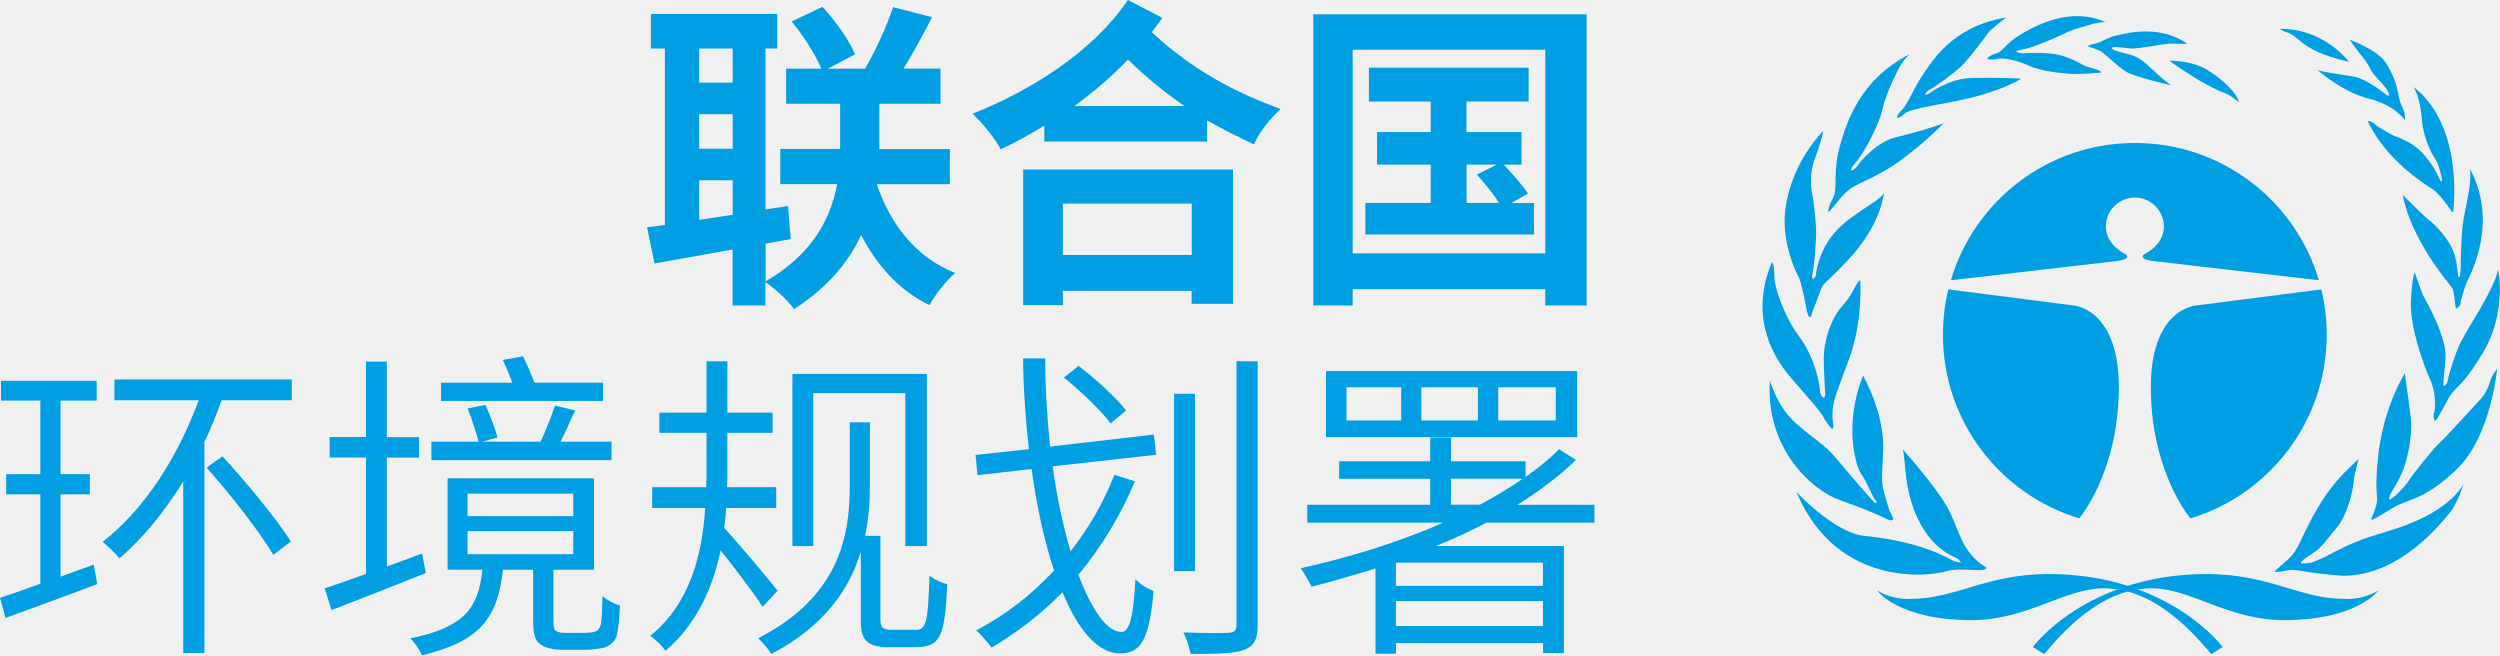
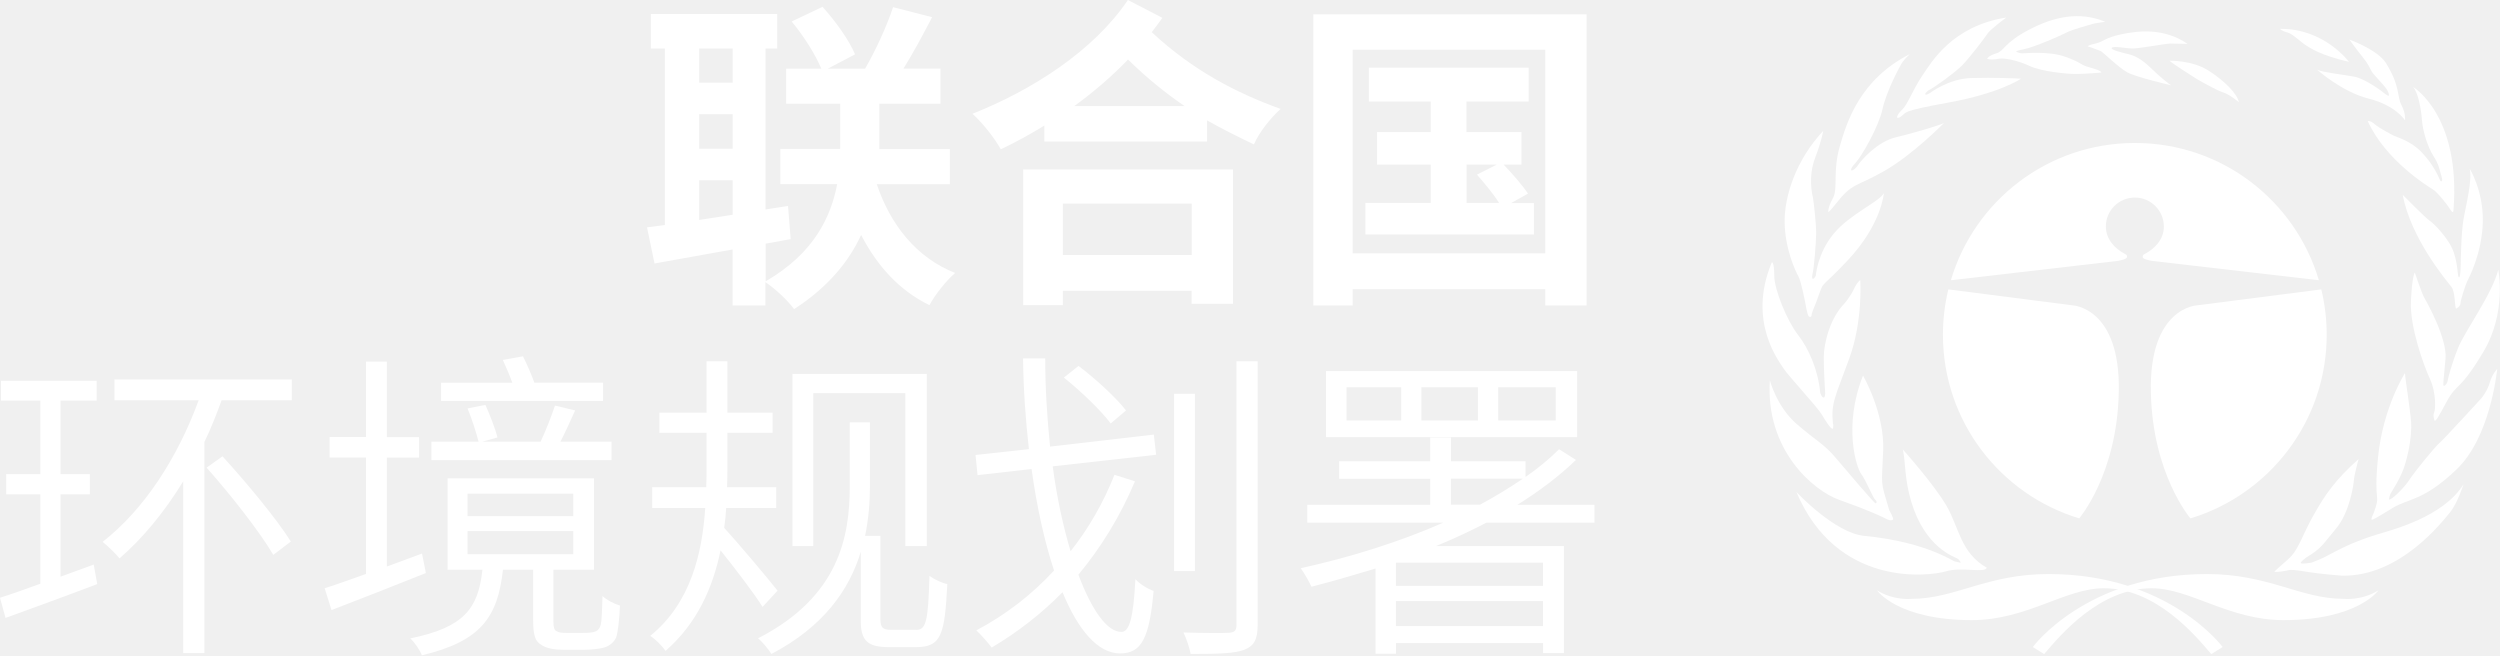
<svg xmlns="http://www.w3.org/2000/svg" version="1.1" id="Layer_1" x="0px" y="0px" viewBox="0 0 226.77 59.45" style="enable-background:new 0 0 226.77 59.45;" xml:space="preserve">
  <style type="text/css">
		.unep_0 {
- 			fill: #009EE2;
+ 			fill: #fff;
		}
	</style>
  <g>
    <g>
      <g>
        <g>
          <g>
            <g>
              <g>
                <path class="unep_0" d="M188.6,47.02c-7.15-2.16-12.36-8.8-12.36-16.65c0-1.42,0.17-2.8,0.49-4.12l11.29,1.45         c0,0,4.34,0.19,4.17,7.87C192.04,43.02,188.6,47.02,188.6,47.02z" />
                <path class="unep_0" d="M198.69,47.02c7.15-2.16,12.36-8.8,12.36-16.65c0-1.42-0.17-2.8-0.49-4.12l-11.29,1.45         c0,0-4.34,0.19-4.17,7.87C195.25,43.02,198.69,47.02,198.69,47.02z" />
                <path class="unep_0" d="M193.65,17.92c1.45,0,2.63,1.18,2.63,2.63c0,1.13-0.78,1.98-1.72,2.48c-0.12,0.06-0.22,0.11-0.2,0.29         c0.02,0.19,0.56,0.29,0.8,0.34l15.18,1.76c-2.13-7.2-8.79-12.45-16.68-12.45h-0.02c-7.89,0-14.55,5.25-16.68,12.45         l15.18-1.76c0.23-0.05,0.77-0.15,0.8-0.34c0.02-0.18-0.08-0.23-0.2-0.29c-0.94-0.5-1.72-1.35-1.72-2.48         C191.01,19.1,192.19,17.92,193.65,17.92L193.65,17.92z" />
              </g>
              <g>
                <path class="unep_0" d="M200.58,59.33l1.03-0.64c0,0-4.88-6.62-15.8-6.62c-5.59,0-8.48,2.25-12.4,2.25c0,0-1.61,0.19-3.15-0.77         c0,0,1.86,2.7,8.61,2.7c4.95,0,8.48-2.89,11.95-2.89C195.57,53.36,199.1,57.6,200.58,59.33z" />
              </g>
              <g>
                <path class="unep_0" d="M185.42,59.33l-1.03-0.64c0,0,4.88-6.62,15.8-6.62c5.59,0,8.48,2.25,12.4,2.25c0,0,1.61,0.19,3.15-0.77         c0,0-1.86,2.7-8.61,2.7c-4.95,0-8.48-2.89-11.95-2.89C190.43,53.36,186.9,57.6,185.42,59.33z" />
              </g>
              <path class="unep_0" d="M180.22,51.5c-0.19,0.51-2.28-0.1-3.69,0.32c-1.58,0.47-9.92,1.48-13.58-7.19c0,0,3.47,3.73,6.17,3.98        c2.7,0.26,5.65,0.9,8.16,2.31l0.58,0.13c0,0-0.08-0.26-0.32-0.39c-0.33-0.18-2.93-1.02-4.17-5.14        c-0.64-2.12-0.51-3.66-0.77-4.75c0,0,2.83,3.15,3.98,5.14C177.72,47.9,177.85,50.15,180.22,51.5z" />
              <path class="unep_0" d="M171.71,47.13c-0.21,0.21-0.74-0.13-0.93-0.22c-0.19-0.1-1.58-0.73-3.95-1.57        c-2.34-0.83-6.71-4.53-6.29-10.85c0,0,0.61,2.38,2.41,3.95c1.8,1.57,2.44,1.77,3.53,3.05c1.09,1.28,3.56,4.21,3.66,4.17        c0.1-0.03,0.13-0.19-0.06-0.35c-0.19-0.16-0.83-1.77-1.25-2.31c-0.42-0.55-1.67-4.3,0.16-8.93c0,0,1.96,3.37,1.83,6.78        c-0.13,3.4-0.29,2.6,0.55,5.43C171.36,46.26,171.81,47.04,171.71,47.13z" />
              <path class="unep_0" d="M166.25,38.88c-0.12,0.12-0.61-0.61-1-1.28c-0.39-0.67-3.08-3.56-3.44-4.14        c-0.35-0.58-3.37-4.24-1.09-9.67c0,0,0.22-0.06,0.22,1.22s1.19,4.14,2.15,5.36c0.96,1.22,1.83,3.18,2.02,5.27        c0,0,0.13,0.39,0.29,0.42c0.16,0.03,0.16-0.39,0.16-0.39s-0.13-1.93-0.13-3.24c0-1.32,0.58-3.56,1.83-4.85        c0,0,0.58-0.64,0.93-1.41c0,0,0.22-0.51,0.55-0.77c0,0,0.26,3.69-1,7.13c-1.25,3.44-1.67,4.01-1.48,5.88        C166.29,38.4,166.32,38.81,166.25,38.88z" />
              <path class="unep_0" d="M164.13,28.73c-0.13,0-0.22-0.45-0.29-0.8c-0.06-0.35-0.45-2.41-0.71-2.86c-0.26-0.45-1.22-2.5-1.25-4.91        s1.06-5.68,3.5-8.29c0,0-0.1,0.77-0.74,2.47c-0.64,1.7-0.26,3.31-0.19,3.6c0.06,0.29,0.29,2.28,0.29,3.21        c0,0.74-0.19,3.28-0.35,3.79c0,0-0.06,0.35,0.06,0.35c0.13,0,0.26-0.29,0.26-0.29s0.13-1.99,1.61-3.79        c1.48-1.8,4.14-2.89,4.56-3.69c0,0-0.19,2.83-3.31,6.13c-2.77,2.95-1.96,1.45-2.86,3.85c0,0-0.39,0.9-0.39,1.09        C164.33,28.8,164.13,28.73,164.13,28.73z" />
              <path class="unep_0" d="M165.84,19.23c0,0-0.06-0.39,0.42-1.25c0.48-0.87-0.03-2.41,0.61-4.66c0.64-2.25,1.83-6.1,6.36-8.41        c0,0-0.45,0.42-0.67,0.74c-0.22,0.32-1.45,2.63-1.8,4.24c-0.35,1.61-1.89,4.3-2.47,4.91c-0.58,0.61-0.32,0.67-0.32,0.67        s0.29-0.06,0.58-0.51c0.29-0.45,1.77-2.12,3.4-2.5c1.64-0.39,4.24-1.16,4.4-1.32c0,0-2.83,2.89-5.43,4.37        c-2.6,1.48-2.89,1.03-4.43,3.02C166.48,18.52,165.96,19.23,165.84,19.23z" />
              <path class="unep_0" d="M172.07,10.65c0,0,0-0.26,0.48-0.71c0.48-0.45,0.96-1.8,1.8-3.05c0.84-1.25,2.73-4.53,7.64-5.3        c0,0-1.48,1.09-1.7,1.45c-0.22,0.35-1.67,2.25-2.31,2.89s-2.47,1.99-3.08,2.28c0,0-0.32,0.26-0.26,0.35        c0.06,0.1,0.39-0.1,0.39-0.1s1.7-1.32,3.76-1.38c2.06-0.06,4.21,0.03,4.53,0.06c0,0-1.93,1.32-6.52,2.15        c-4.59,0.84-3.73,0.87-4.43,1.32C172.35,10.62,172.19,10.75,172.07,10.65z" />
              <path class="unep_0" d="M180.25,5.32c0,0,0.1-0.26,0.83-0.48c0.74-0.22,0.67-0.93,2.92-2.12c2.25-1.19,4.59-1.73,6.97-0.74        c0,0-1,0.13-1.16,0.19c-0.16,0.06-1.86,0.51-2.34,0.77c-0.48,0.26-2.95,1.35-3.95,1.54c-1,0.19-0.51,0.26-0.51,0.26        s0.22,0.1,0.42,0.1s2.41-0.22,3.85,0.29c1.45,0.51,1.41,0.71,1.99,0.9c0.58,0.19,1.25,0.32,1.35,0.55c0,0-1.45,0.13-2.31,0.13        c-0.87,0-3.15-0.22-4.24-0.74c-1.09-0.51-2.34-0.74-2.76-0.64C180.9,5.42,180.38,5.42,180.25,5.32z" />
              <path class="unep_0" d="M189.37,4.2c0,0,0.1-0.13,0.74-0.26c0.64-0.13,0.8-0.51,2.31-0.83s3.85-0.61,6.01,0.87        c0,0-1.32-0.03-1.61-0.03s-2.79,0.45-3.37,0.45c-0.58,0-1.73-0.26-1.89-0.06c-0.16,0.19,1.06,0.45,1.25,0.51        c0.19,0.06,1.06,0.13,2.15,1.19c1.09,1.06,1.86,1.64,1.99,1.7c0,0-3.21-0.74-4.01-1.19c-0.8-0.45-2.18-1.83-2.41-1.93        C190.31,4.52,189.37,4.2,189.37,4.2z" />
              <path class="unep_0" d="M196.79,5.51c0,0,2.02-0.06,3.5,0.87s2.67,2.15,2.79,2.89c0,0-0.84-0.71-1.38-0.87        c-0.55-0.16-2.09-1.03-2.41-1.22C198.98,6.99,197.11,5.8,196.79,5.51z" />
              <path class="unep_0" d="M206.3,51.85c0,0,0.29-0.29,1.25-1.12c0.96-0.84,1.22-2.06,2.28-3.95c1.06-1.89,1.96-3.21,4.11-5.14        c0,0-0.39,1.45-0.42,1.89c-0.03,0.45-0.39,2.95-1.61,4.4c-1.22,1.45-1.28,1.77-2.7,2.63c0,0-0.55,0.39-0.51,0.51        c0.03,0.13,0.96-0.03,0.96-0.03s1.03-0.39,1.35-0.58c0.32-0.19,1.77-0.93,2.34-1.16c0.58-0.22,1.06-0.45,2.34-0.84        c1.28-0.39,5.94-1.57,7.77-4.53c0,0-0.55,1.73-1.22,2.54c-0.67,0.8-4.5,5.84-9.79,5.75c0,0-2.09-0.16-3.18-0.35        c-1.09-0.19-1.48-0.19-1.64-0.16C207.49,51.76,206.46,51.95,206.3,51.85z" />
              <path class="unep_0" d="M218.15,33.84c0,0-1.99,3.11-2.44,7.61s0.32,3.15-0.42,5.14c0,0-0.26,0.51-0.16,0.55        c0.1,0.03,0.48-0.19,1.89-1.06c1.41-0.87,2.79-0.61,5.81-3.5c3.02-2.89,3.63-8.64,3.69-9.12c0,0-0.45,0.45-0.67,1.22        c-0.22,0.77-0.71,1.38-0.8,1.48c-0.1,0.1-3.37,3.69-3.76,4.01c-0.39,0.32-2.31,2.67-2.73,3.34c-0.42,0.67-1.64,1.89-1.86,1.8        c0,0,0.03-0.29,0.13-0.51c0.1-0.22,1-1.45,1.38-2.86c0.39-1.41,0.48-2.28,0.51-3.18C218.76,37.85,218.18,34.54,218.15,33.84z" />
              <path class="unep_0" d="M220.84,38.17c0,0-0.2-0.47-0.03-0.8c0.1-0.19,0.19-1.73-0.39-2.99c-0.58-1.25-1.83-4.72-1.73-7.03        c0.1-2.31,0.35-2.63,0.35-2.63s0.64,1.89,0.83,2.22s2.12,3.73,1.96,5.59c-0.16,1.86-0.26,2.44-0.16,2.47        c0.1,0.03,0.32-0.22,0.35-0.45c0.03-0.22,0.35-1.51,0.96-3.02c0.61-1.51,3.08-4.85,3.63-7.06c0,0,0.8,3.85-1.35,7.45        c-2.15,3.6-2.38,2.79-3.28,4.43C221.1,37.98,220.97,38.17,220.84,38.17z" />
              <path class="unep_0" d="M222.8,27.99c-0.16-0.03-0.06-1.51-0.45-1.99c-0.39-0.48-3.69-4.4-4.4-8.32c0,0,2.09,2.12,2.44,2.34        c0.35,0.22,1.77,1.64,2.18,2.86c0.42,1.22,0.32,2.25,0.48,2.28c0.16,0.03,0.16-1.35,0.16-1.35s0.03-2.7,0.26-3.98        c0.22-1.28,0.8-3.44,0.55-4.53c0,0,1.25,1.99,1.19,4.82c-0.06,2.83-1.25,5.07-1.41,5.39c-0.16,0.32-0.61,1.7-0.61,1.99        C223.19,27.8,222.8,27.99,222.8,27.99z" />
              <path class="unep_0" d="M218.89,7.89c0,0,4.34,2.57,3.66,11.18c0,0,0,0.39-0.26-0.03c-0.26-0.42-1.19-1.61-1.61-1.86        c-0.42-0.26-4.27-2.6-5.91-6.2c0,0,0.26-0.06,0.64,0.29c0.39,0.35,1.57,0.96,1.77,1.06c0.19,0.1,1.54,0.45,2.54,1.54        s1.35,1.89,1.64,2.54c0,0,0.29,0.22,0.1-0.42c-0.19-0.64-0.22-1.06-0.74-1.86c-0.51-0.8-0.96-2.25-1.03-3.24        C219.62,9.88,219.34,8.4,218.89,7.89z" />
              <path class="unep_0" d="M218.15,10.91c0,0,0.1-0.58-0.32-1.38c-0.42-0.8-0.09-1.7-1.41-3.82c-0.74-1.19-3.31-2.12-3.31-2.12        s0.74,1.03,1.22,1.61c0.48,0.58,0.64,1,0.8,1.28c0.16,0.29,1.05,1.15,1.38,1.64c0.06,0.1,0.19,0.35,0.19,0.51        s-0.35-0.1-0.45-0.19c-0.1-0.1-1.67-1.28-2.67-1.48c-1-0.19-2.89-0.39-3.4-0.64c0,0,2.25,2.02,4.69,2.63        C217.31,9.56,218.15,10.91,218.15,10.91z" />
              <path class="unep_0" d="M213.07,5.61c0,0-2.25-3.05-6.26-2.99c0,0,0.22,0.22,0.67,0.32c0.45,0.1,1.25,0.9,1.67,1.16        C209.57,4.36,210.44,5,213.07,5.61z" />
            </g>
          </g>
        </g>
      </g>
    </g>
    <g>
      <g>
        <g>
          <path class="unep_0" d="M79.53,16.7c1.21,3.63,3.57,6.67,7.11,8.06c-0.8,0.68-1.83,1.98-2.33,2.92c-2.74-1.33-4.75-3.57-6.2-6.37      c-1.09,2.39-3.01,4.75-6.08,6.73c-0.56-0.77-1.68-1.83-2.6-2.45v2.12h-2.98v-5.08c-2.57,0.47-5.02,0.89-7.08,1.27l-0.68-3.28      l1.62-0.21V4.4h-1.27V1.27H70.5V4.4h-1.06V19l2.04-0.32l0.24,3.01l-2.27,0.41v3.42c4.43-2.57,5.93-5.9,6.49-8.82h-5.16v-3.19      h5.43v-0.33V9.41h-4.9V6.23h3.19c-0.53-1.27-1.62-3.01-2.69-4.28l2.8-1.33c1.18,1.3,2.42,3.04,2.95,4.31l-2.48,1.3h3.39      c0.91-1.56,1.98-3.87,2.54-5.58l3.54,0.91c-0.83,1.59-1.74,3.3-2.6,4.66h3.36v3.19h-5.55v3.81v0.3h6.4v3.19H79.53z M63.42,4.4      v3.1h3.04V4.4H63.42z M63.42,13.49h3.04v-3.13h-3.04V13.49z M66.46,19.48v-3.13h-3.04v3.6L66.46,19.48z" />
          <path class="unep_0" d="M105.44,1.62c-0.32,0.44-0.65,0.89-0.97,1.3c3.78,3.51,7.7,5.52,11.69,6.96c-0.91,0.83-1.95,2.12-2.42,3.22      c-1.42-0.68-2.86-1.39-4.25-2.18v1.92H94.73v-1.45c-1.3,0.8-2.63,1.53-3.95,2.15c-0.56-1-1.59-2.33-2.57-3.22      C93.64,8.17,99.21,4.6,102.31,0L105.44,1.62z M92.81,15.37h19.03v12.19h-3.75v-1.18H96.41v1.3h-3.6V15.37z M96.41,18.47v4.66      h11.69v-4.66H96.41z M107.45,9.62c-1.68-1.15-3.39-2.51-5.13-4.22c-1.5,1.56-3.13,2.95-4.87,4.22H107.45z" />
          <path class="unep_0" d="M143.92,1.3v26.41h-3.75v-1.48H122.7v1.48h-3.57V1.3H143.92z M140.17,22.99V4.51H122.7v18.47H140.17z       M139.14,18.41v2.86h-15.29v-2.86h5.93v-3.48h-4.87v-2.95h4.87V9.21h-5.61V6.14h14.49v3.07h-5.64v2.77h4.99v2.95h-1.62      c0.8,0.83,1.74,1.92,2.21,2.63l-1.53,0.86H139.14z M133.03,18.41h2.95c-0.5-0.8-1.33-1.8-2.01-2.57l1.8-0.91h-2.74V18.41z" />
        </g>
      </g>
      <g>
        <g>
          <path class="unep_0" d="M8.5,51.21l0.32,1.77c-2.86,1.09-5.96,2.21-8.32,3.07L0,54.22c1.03-0.32,2.27-0.77,3.66-1.27v-8.11h-3.1      v-1.83h3.1v-6.67H0.09v-1.8h8.68v1.8H5.49v6.67h2.66v1.83H5.49v7.47L8.5,51.21z M26.47,34.42v1.89H20.1      c-0.47,1.3-0.97,2.57-1.56,3.78v19.15h-1.92V43.66c-1.68,2.74-3.63,5.13-5.78,6.99c-0.32-0.41-1.06-1.12-1.53-1.5      c3.78-2.95,6.79-7.61,8.71-12.84h-7.64v-1.89H26.47z M20.18,41.39c2.21,2.42,4.93,5.7,6.2,7.73l-1.59,1.21      c-1.21-2.07-3.87-5.46-6.05-7.91L20.18,41.39z" />
          <path class="unep_0" d="M38.63,51.98c-2.95,1.18-6.11,2.42-8.56,3.36l-0.62-1.98c1.03-0.32,2.33-0.8,3.75-1.3V41.5h-3.3v-1.86h3.3      V32.8h1.89v6.85h2.92v1.86h-2.92v9.88l3.19-1.18L38.63,51.98z M52.88,57.41c0.41,0,0.92-0.03,1.09-0.12      c0.24-0.06,0.44-0.29,0.53-0.65c0.09-0.41,0.12-1.36,0.15-2.57c0.38,0.35,1.06,0.71,1.59,0.86c-0.06,1.18-0.18,2.42-0.35,2.89      c-0.21,0.44-0.56,0.74-1.06,0.91c-0.41,0.12-1.21,0.21-1.8,0.21h-1.98c-0.68,0-1.53-0.12-1.98-0.47c-0.5-0.3-0.71-0.77-0.71-2.3      v-4.49h-2.74c-0.47,4.31-2.01,6.49-7.35,7.76c-0.18-0.47-0.68-1.21-1.06-1.53c4.87-1,6.17-2.69,6.55-6.23H40.6v-8.29h13.28v8.29      H50.2v4.69c0,0.5,0.06,0.8,0.3,0.89c0.18,0.12,0.47,0.15,0.86,0.15H52.88z M55.48,41.74H39.13v-1.68h4.28      c-0.21-0.8-0.59-2.04-1-3.01l1.62-0.32c0.41,0.91,0.91,2.18,1.09,2.95l-1.36,0.38h5.28c0.47-1,1-2.36,1.3-3.27l1.83,0.44      c-0.44,0.97-0.91,2.01-1.33,2.83h4.63V41.74z M54.71,36.37h-14.7v-1.65h6.46c-0.24-0.68-0.56-1.42-0.86-2.07l1.83-0.33      c0.35,0.71,0.77,1.65,1.03,2.39h6.23V36.37z M42.41,46.82H52v-2.04h-9.59V46.82z M42.41,50.27H52v-2.1h-9.59V50.27z" />
          <path class="unep_0" d="M69.17,55.05c-0.71-1.15-2.51-3.51-3.81-5.13c-0.68,3.31-2.1,6.61-4.99,9.12      c-0.27-0.41-0.91-1.06-1.39-1.36c3.72-3.01,4.72-7.58,4.99-11.6h-4.81v-1.89h4.9c0.03-0.62,0.03-1.27,0.03-1.86v-3.07h-4.28      v-1.83h4.28v-4.66h1.89v4.66h4.1v1.83h-4.1v3.07c0,0.59,0,1.24-0.03,1.86h4.46v1.89h-4.54c-0.03,0.59-0.09,1.18-0.18,1.8      c1.15,1.24,4.13,4.78,4.84,5.7L69.17,55.05z M83.07,57.14c0.94,0,1.12-0.74,1.24-4.9c0.5,0.35,1.15,0.65,1.62,0.74      c-0.24,4.6-0.53,5.72-2.86,5.72h-2.45c-1.8,0-2.54-0.5-2.54-2.33v-6.32c-1.03,3.42-3.36,6.79-8.11,9.27      c-0.24-0.41-0.86-1.15-1.21-1.42c7.38-3.78,8.32-9.27,8.32-13.81v-5.78h1.83v5.81c0,1.42-0.12,2.95-0.44,4.49h1.39v7.55      c0,0.8,0.24,0.97,1,0.97H83.07z M73.77,49.53h-1.89V33.92h12.19v15.61h-1.95V35.66h-8.35V49.53z" />
          <path class="unep_0" d="M95.49,42.3c0.38,2.89,0.97,5.52,1.62,7.7c1.62-2.04,2.98-4.4,3.98-6.93l1.86,0.59      c-1.33,3.16-3.07,5.99-5.13,8.47c1.21,3.22,2.6,5.19,3.9,5.19c0.74,0,1.09-1.33,1.27-4.78c0.41,0.44,1.12,0.89,1.65,1.06      c-0.38,4.34-1.12,5.67-3.04,5.67c-2.01,0-3.81-2.12-5.22-5.55c-1.95,1.98-4.13,3.66-6.43,5.02c-0.3-0.41-0.97-1.18-1.39-1.56      c2.63-1.39,5.02-3.22,7.05-5.43c-0.86-2.6-1.56-5.75-2.04-9.21l-4.9,0.56l-0.18-1.83l4.84-0.53c-0.3-2.66-0.5-5.43-0.53-8.23      h2.01c0,2.77,0.18,5.46,0.44,8l9.41-1.09l0.21,1.83L95.49,42.3z M100.75,38.41c-0.86-1.15-2.69-2.92-4.25-4.16l1.33-1.06      c1.56,1.18,3.42,2.89,4.31,4.04L100.75,38.41z M108.39,51.8h-1.89V35.72h1.89V51.8z M114.08,32.77v23.9      c0,1.39-0.35,1.92-1.21,2.27c-0.86,0.33-2.3,0.38-4.87,0.38c-0.09-0.53-0.38-1.39-0.65-1.95c1.89,0.06,3.6,0.06,4.1,0.03      c0.5-0.03,0.71-0.18,0.71-0.71V32.77H114.08z" />
          <path class="unep_0" d="M134.83,47.41c-1.48,0.77-3.01,1.48-4.57,2.12h11.6v9.71h-1.89v-0.91h-13.34v0.97h-1.86v-7.73      c-1.95,0.59-3.87,1.15-5.81,1.65c-0.18-0.41-0.68-1.27-0.97-1.68c4.4-0.97,8.91-2.36,12.92-4.13h-12.33v-1.62h11.15v-2.36h-8.26      v-1.59h8.26v-2.15h1.89v2.15h6.76v1.42c1.12-0.77,2.15-1.62,3.04-2.51l1.53,0.97c-1.53,1.48-3.33,2.83-5.31,4.07h6.99v1.62      H134.83z M143.06,39.65h-22.78v-5.99h22.78V39.65z M127.1,35.13h-4.96v3.01h4.96V35.13z M139.96,51.04h-13.34v2.1h13.34V51.04z       M139.96,56.79v-2.27h-13.34v2.27H139.96z M134.06,35.13h-5.13v3.01h5.13V35.13z M134.24,45.78c1.39-0.74,2.68-1.53,3.89-2.36      h-6.52v2.36H134.24z M141.12,35.13h-5.22v3.01h5.22V35.13z" />
        </g>
      </g>
    </g>
  </g>
</svg>
